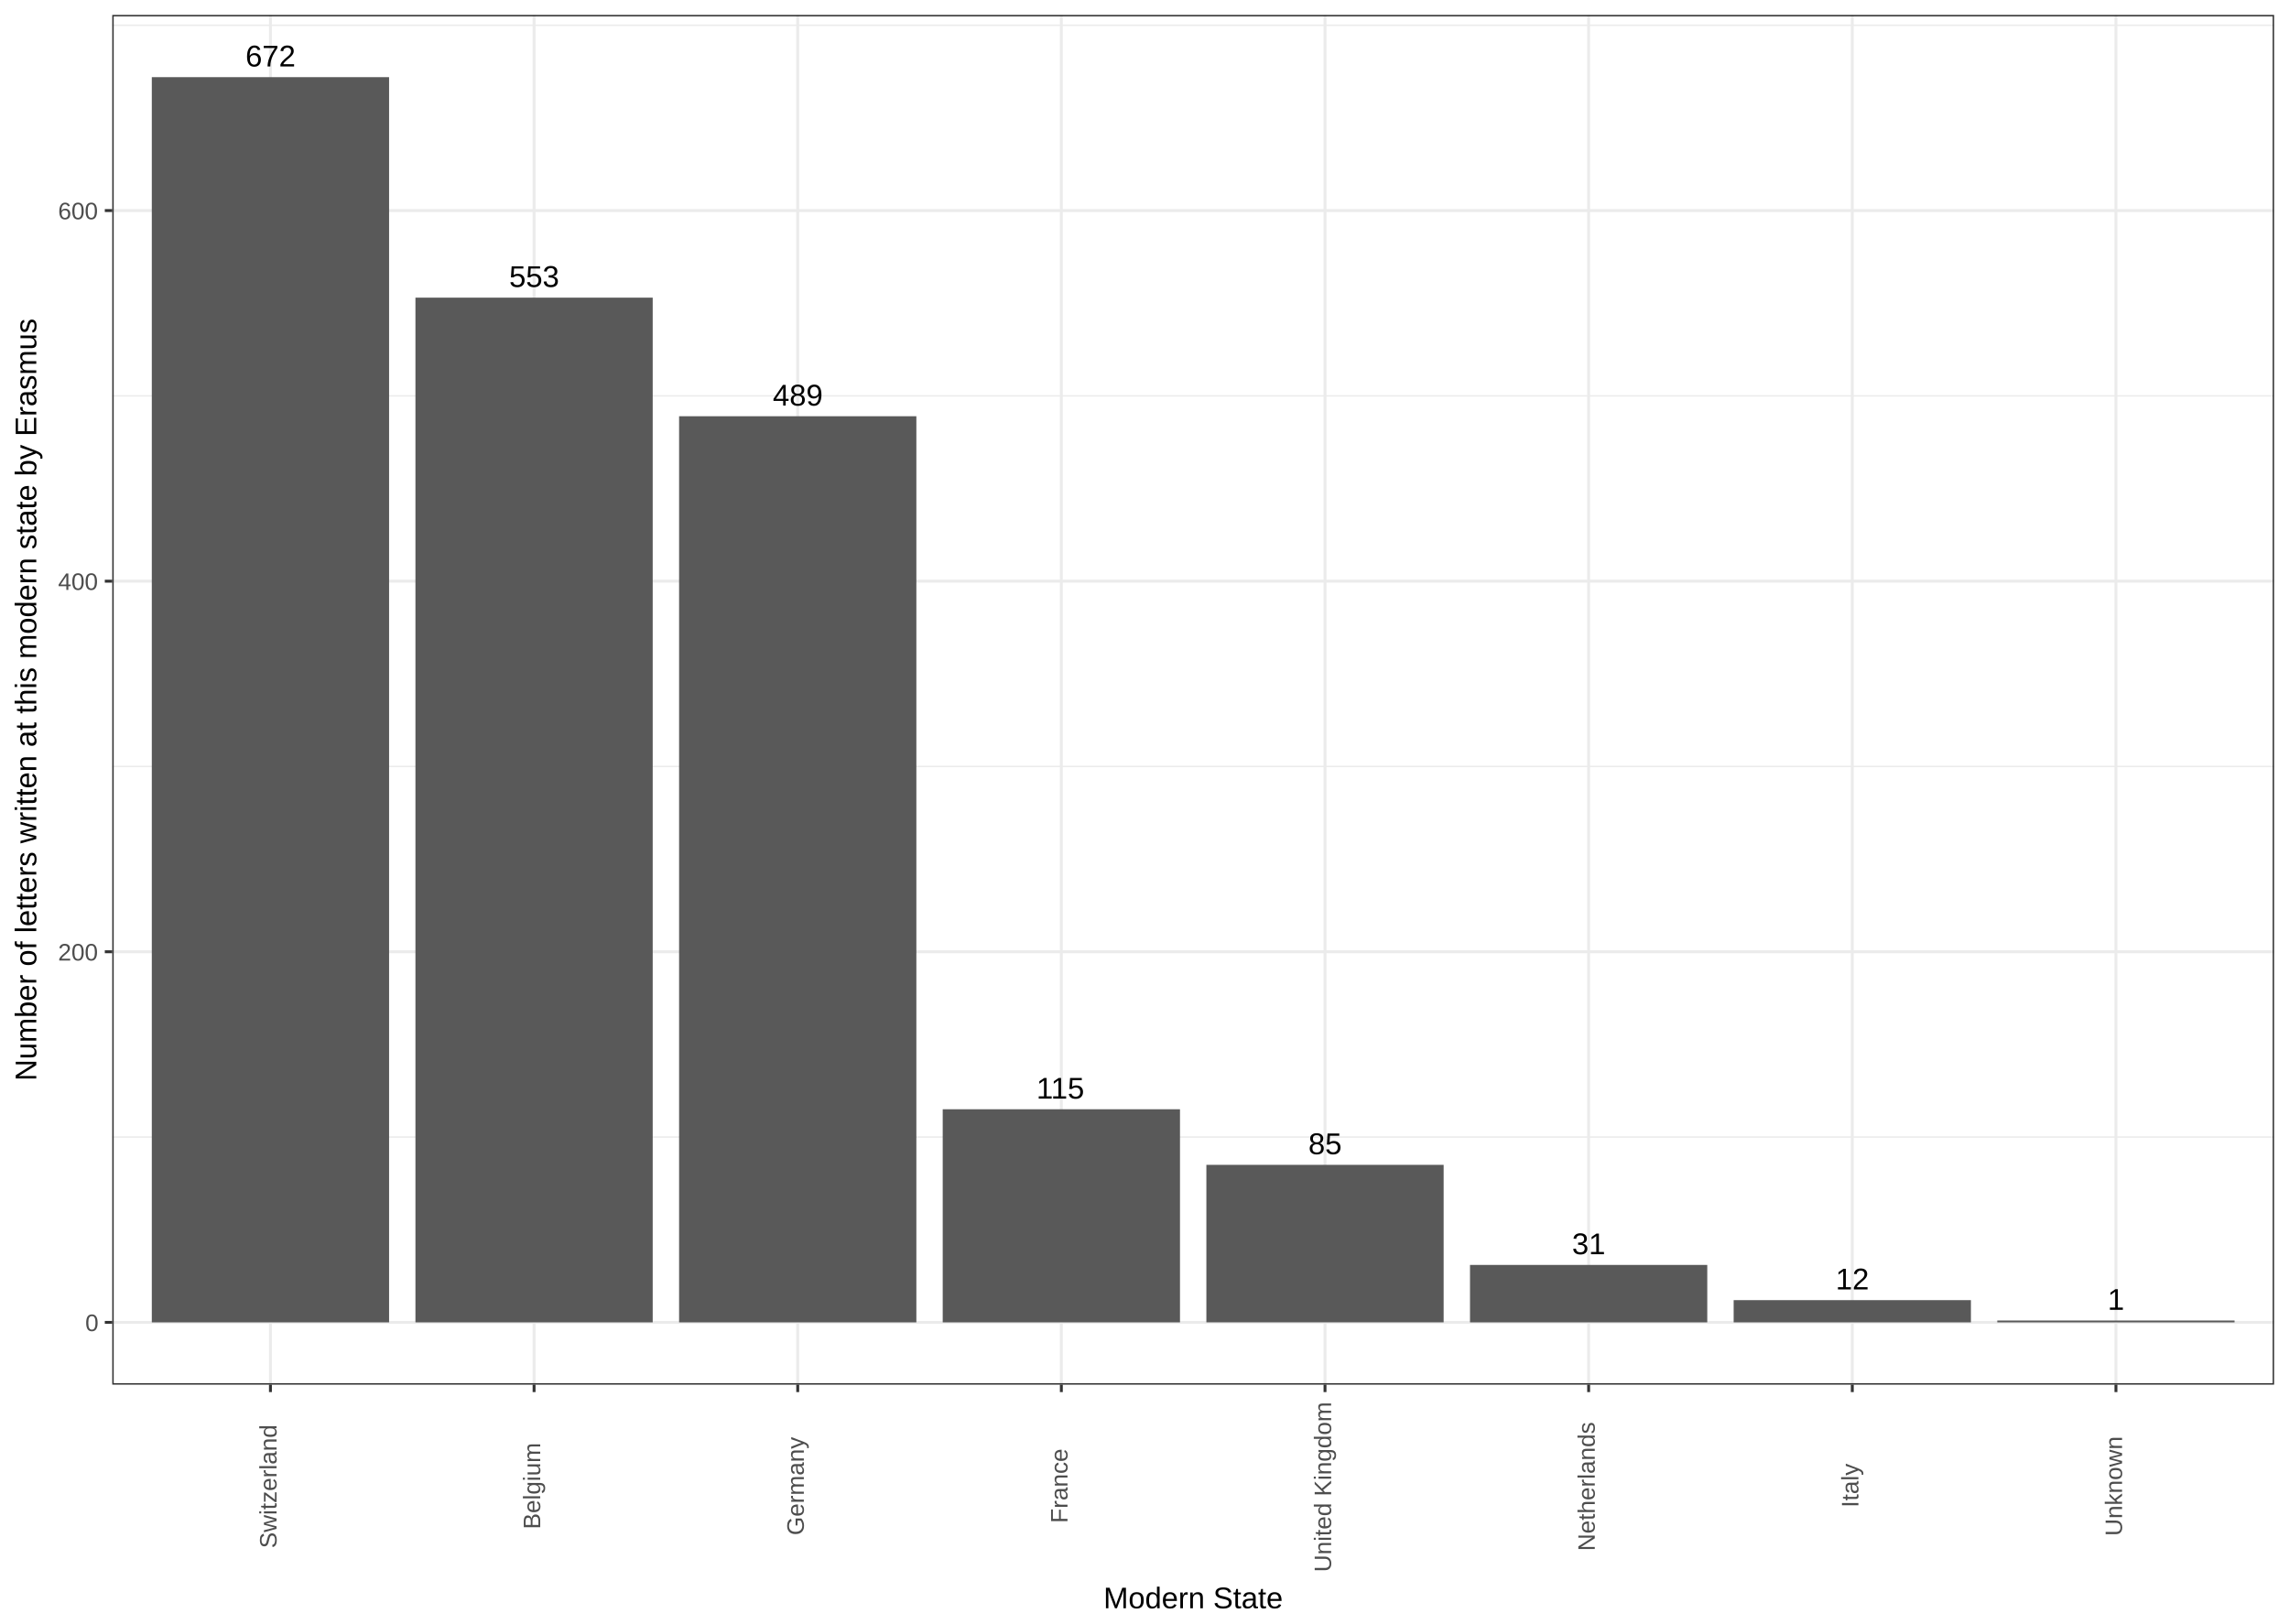
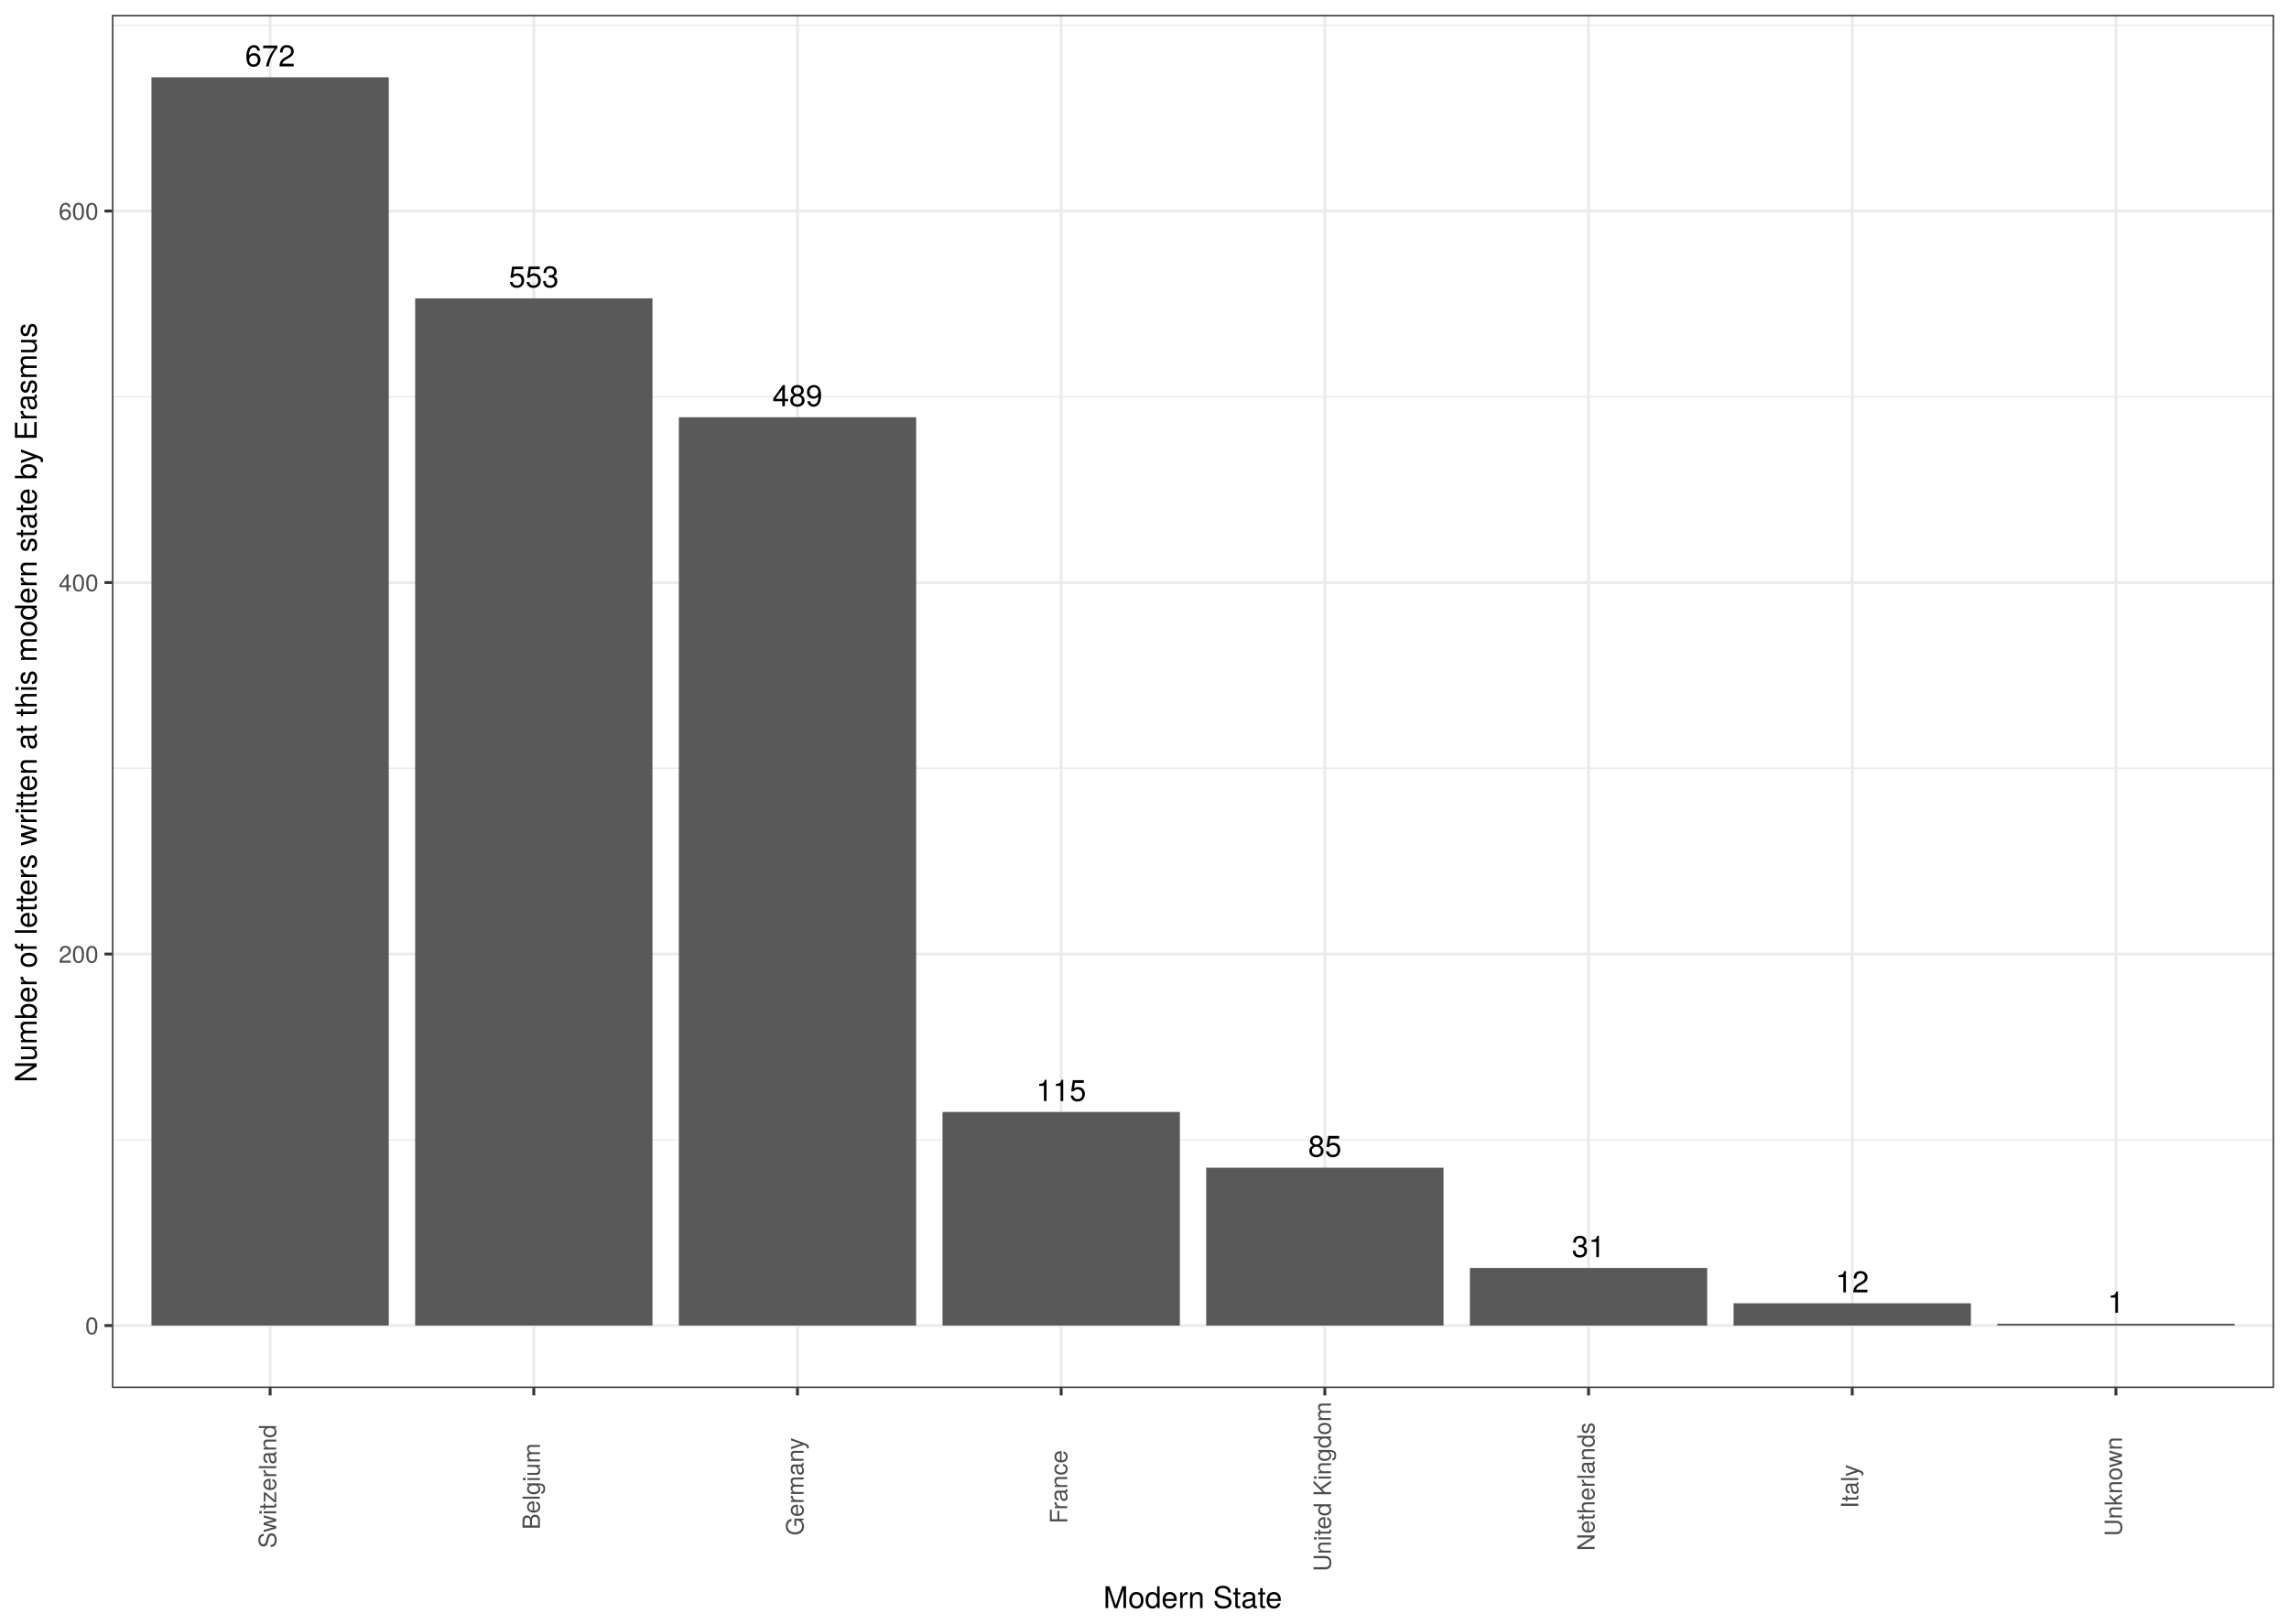
<svg xmlns="http://www.w3.org/2000/svg" viewBox="0 0 842.40 597.60">
  <defs>
    <style type="text/css">
    line, polyline, path, rect, circle {
      fill: none;
      stroke: #000000;
      stroke-linecap: round;
      stroke-linejoin: round;
      stroke-miterlimit: 10.00;
    }
  </style>
  </defs>
  <rect width="100%" height="100%" style="stroke: none; fill: #FFFFFF;" />
  <rect x="0.00" y="-0.00" width="842.40" height="597.60" style="stroke-width: 1.07; stroke: #FFFFFF; fill: #FFFFFF;" />
  <defs>
-     <clipPath id="cpNDEuMzEyOHw4MzYuOTIxfDUwOS42NTd8NS40Nzk0NQ==">
-       <rect x="41.31" y="5.48" width="795.61" height="504.18" />
+     <clipPath id="cpNDEuMTg4N3w4MzYuOTIxfDUxMC44OTR8NS40Nzk0NQ==">
+       <rect x="41.19" y="5.48" width="795.73" height="505.41" />
    </clipPath>
  </defs>
-   <rect x="41.31" y="5.48" width="795.61" height="504.18" style="stroke-width: 1.07; stroke: none; fill: #FFFFFF;" clip-path="url(#cpNDEuMzEyOHw4MzYuOTIxfDUwOS42NTd8NS40Nzk0NQ==)" />
-   <polyline points="41.31,418.53 836.92,418.53 " style="stroke-width: 0.53; stroke: #EBEBEB; stroke-linecap: butt;" clip-path="url(#cpNDEuMzEyOHw4MzYuOTIxfDUwOS42NTd8NS40Nzk0NQ==)" />
-   <polyline points="41.31,282.12 836.92,282.12 " style="stroke-width: 0.53; stroke: #EBEBEB; stroke-linecap: butt;" clip-path="url(#cpNDEuMzEyOHw4MzYuOTIxfDUwOS42NTd8NS40Nzk0NQ==)" />
-   <polyline points="41.31,145.71 836.92,145.71 " style="stroke-width: 0.53; stroke: #EBEBEB; stroke-linecap: butt;" clip-path="url(#cpNDEuMzEyOHw4MzYuOTIxfDUwOS42NTd8NS40Nzk0NQ==)" />
-   <polyline points="41.31,9.30 836.92,9.30 " style="stroke-width: 0.53; stroke: #EBEBEB; stroke-linecap: butt;" clip-path="url(#cpNDEuMzEyOHw4MzYuOTIxfDUwOS42NTd8NS40Nzk0NQ==)" />
-   <polyline points="41.31,486.74 836.92,486.74 " style="stroke-width: 1.07; stroke: #EBEBEB; stroke-linecap: butt;" clip-path="url(#cpNDEuMzEyOHw4MzYuOTIxfDUwOS42NTd8NS40Nzk0NQ==)" />
-   <polyline points="41.31,350.33 836.92,350.33 " style="stroke-width: 1.07; stroke: #EBEBEB; stroke-linecap: butt;" clip-path="url(#cpNDEuMzEyOHw4MzYuOTIxfDUwOS42NTd8NS40Nzk0NQ==)" />
-   <polyline points="41.31,213.92 836.92,213.92 " style="stroke-width: 1.07; stroke: #EBEBEB; stroke-linecap: butt;" clip-path="url(#cpNDEuMzEyOHw4MzYuOTIxfDUwOS42NTd8NS40Nzk0NQ==)" />
-   <polyline points="41.31,77.50 836.92,77.50 " style="stroke-width: 1.07; stroke: #EBEBEB; stroke-linecap: butt;" clip-path="url(#cpNDEuMzEyOHw4MzYuOTIxfDUwOS42NTd8NS40Nzk0NQ==)" />
-   <polyline points="99.53,509.66 99.53,5.48 " style="stroke-width: 1.07; stroke: #EBEBEB; stroke-linecap: butt;" clip-path="url(#cpNDEuMzEyOHw4MzYuOTIxfDUwOS42NTd8NS40Nzk0NQ==)" />
-   <polyline points="196.55,509.66 196.55,5.48 " style="stroke-width: 1.07; stroke: #EBEBEB; stroke-linecap: butt;" clip-path="url(#cpNDEuMzEyOHw4MzYuOTIxfDUwOS42NTd8NS40Nzk0NQ==)" />
-   <polyline points="293.58,509.66 293.58,5.48 " style="stroke-width: 1.07; stroke: #EBEBEB; stroke-linecap: butt;" clip-path="url(#cpNDEuMzEyOHw4MzYuOTIxfDUwOS42NTd8NS40Nzk0NQ==)" />
-   <polyline points="390.60,509.66 390.60,5.48 " style="stroke-width: 1.07; stroke: #EBEBEB; stroke-linecap: butt;" clip-path="url(#cpNDEuMzEyOHw4MzYuOTIxfDUwOS42NTd8NS40Nzk0NQ==)" />
-   <polyline points="487.63,509.66 487.63,5.48 " style="stroke-width: 1.07; stroke: #EBEBEB; stroke-linecap: butt;" clip-path="url(#cpNDEuMzEyOHw4MzYuOTIxfDUwOS42NTd8NS40Nzk0NQ==)" />
-   <polyline points="584.65,509.66 584.65,5.48 " style="stroke-width: 1.07; stroke: #EBEBEB; stroke-linecap: butt;" clip-path="url(#cpNDEuMzEyOHw4MzYuOTIxfDUwOS42NTd8NS40Nzk0NQ==)" />
-   <polyline points="681.68,509.66 681.68,5.48 " style="stroke-width: 1.07; stroke: #EBEBEB; stroke-linecap: butt;" clip-path="url(#cpNDEuMzEyOHw4MzYuOTIxfDUwOS42NTd8NS40Nzk0NQ==)" />
-   <polyline points="778.71,509.66 778.71,5.48 " style="stroke-width: 1.07; stroke: #EBEBEB; stroke-linecap: butt;" clip-path="url(#cpNDEuMzEyOHw4MzYuOTIxfDUwOS42NTd8NS40Nzk0NQ==)" />
-   <rect x="55.87" y="28.40" width="87.32" height="458.34" style="stroke-width: 1.07; stroke: none; stroke-linecap: butt; fill: #595959;" clip-path="url(#cpNDEuMzEyOHw4MzYuOTIxfDUwOS42NTd8NS40Nzk0NQ==)" />
-   <rect x="152.89" y="109.56" width="87.32" height="377.18" style="stroke-width: 1.07; stroke: none; stroke-linecap: butt; fill: #595959;" clip-path="url(#cpNDEuMzEyOHw4MzYuOTIxfDUwOS42NTd8NS40Nzk0NQ==)" />
-   <rect x="249.92" y="153.21" width="87.32" height="333.53" style="stroke-width: 1.07; stroke: none; stroke-linecap: butt; fill: #595959;" clip-path="url(#cpNDEuMzEyOHw4MzYuOTIxfDUwOS42NTd8NS40Nzk0NQ==)" />
-   <rect x="346.94" y="408.30" width="87.32" height="78.44" style="stroke-width: 1.07; stroke: none; stroke-linecap: butt; fill: #595959;" clip-path="url(#cpNDEuMzEyOHw4MzYuOTIxfDUwOS42NTd8NS40Nzk0NQ==)" />
-   <rect x="443.97" y="428.76" width="87.32" height="57.97" style="stroke-width: 1.07; stroke: none; stroke-linecap: butt; fill: #595959;" clip-path="url(#cpNDEuMzEyOHw4MzYuOTIxfDUwOS42NTd8NS40Nzk0NQ==)" />
-   <rect x="540.99" y="465.60" width="87.32" height="21.14" style="stroke-width: 1.07; stroke: none; stroke-linecap: butt; fill: #595959;" clip-path="url(#cpNDEuMzEyOHw4MzYuOTIxfDUwOS42NTd8NS40Nzk0NQ==)" />
-   <rect x="638.02" y="478.56" width="87.32" height="8.18" style="stroke-width: 1.07; stroke: none; stroke-linecap: butt; fill: #595959;" clip-path="url(#cpNDEuMzEyOHw4MzYuOTIxfDUwOS42NTd8NS40Nzk0NQ==)" />
-   <rect x="735.04" y="486.06" width="87.32" height="0.68" style="stroke-width: 1.07; stroke: none; stroke-linecap: butt; fill: #595959;" clip-path="url(#cpNDEuMzEyOHw4MzYuOTIxfDUwOS42NTd8NS40Nzk0NQ==)" />
-   <g clip-path="url(#cpNDEuMzEyOHw4MzYuOTIxfDUwOS42NTd8NS40Nzk0NQ==)">
-     <text x="90.35" y="24.46" style="font-size: 11.04px; font-family: Arial;" textLength="18.35px" lengthAdjust="spacingAndGlyphs">672</text>
+   <rect x="41.19" y="5.48" width="795.73" height="505.41" style="stroke-width: 1.07; stroke: none; fill: #FFFFFF;" clip-path="url(#cpNDEuMTg4N3w4MzYuOTIxfDUxMC44OTR8NS40Nzk0NQ==)" />
+   <polyline points="41.19,419.55 836.92,419.55 " style="stroke-width: 0.53; stroke: #EBEBEB; stroke-linecap: butt;" clip-path="url(#cpNDEuMTg4N3w4MzYuOTIxfDUxMC44OTR8NS40Nzk0NQ==)" />
+   <polyline points="41.19,282.80 836.92,282.80 " style="stroke-width: 0.53; stroke: #EBEBEB; stroke-linecap: butt;" clip-path="url(#cpNDEuMTg4N3w4MzYuOTIxfDUxMC44OTR8NS40Nzk0NQ==)" />
+   <polyline points="41.19,146.05 836.92,146.05 " style="stroke-width: 0.53; stroke: #EBEBEB; stroke-linecap: butt;" clip-path="url(#cpNDEuMTg4N3w4MzYuOTIxfDUxMC44OTR8NS40Nzk0NQ==)" />
+   <polyline points="41.19,9.31 836.92,9.31 " style="stroke-width: 0.53; stroke: #EBEBEB; stroke-linecap: butt;" clip-path="url(#cpNDEuMTg4N3w4MzYuOTIxfDUxMC44OTR8NS40Nzk0NQ==)" />
+   <polyline points="41.19,487.92 836.92,487.92 " style="stroke-width: 1.07; stroke: #EBEBEB; stroke-linecap: butt;" clip-path="url(#cpNDEuMTg4N3w4MzYuOTIxfDUxMC44OTR8NS40Nzk0NQ==)" />
+   <polyline points="41.19,351.17 836.92,351.17 " style="stroke-width: 1.07; stroke: #EBEBEB; stroke-linecap: butt;" clip-path="url(#cpNDEuMTg4N3w4MzYuOTIxfDUxMC44OTR8NS40Nzk0NQ==)" />
+   <polyline points="41.19,214.43 836.92,214.43 " style="stroke-width: 1.07; stroke: #EBEBEB; stroke-linecap: butt;" clip-path="url(#cpNDEuMTg4N3w4MzYuOTIxfDUxMC44OTR8NS40Nzk0NQ==)" />
+   <polyline points="41.19,77.68 836.92,77.68 " style="stroke-width: 1.07; stroke: #EBEBEB; stroke-linecap: butt;" clip-path="url(#cpNDEuMTg4N3w4MzYuOTIxfDUxMC44OTR8NS40Nzk0NQ==)" />
+   <polyline points="99.41,510.89 99.41,5.48 " style="stroke-width: 1.07; stroke: #EBEBEB; stroke-linecap: butt;" clip-path="url(#cpNDEuMTg4N3w4MzYuOTIxfDUxMC44OTR8NS40Nzk0NQ==)" />
+   <polyline points="196.45,510.89 196.45,5.48 " style="stroke-width: 1.07; stroke: #EBEBEB; stroke-linecap: butt;" clip-path="url(#cpNDEuMTg4N3w4MzYuOTIxfDUxMC44OTR8NS40Nzk0NQ==)" />
+   <polyline points="293.49,510.89 293.49,5.48 " style="stroke-width: 1.07; stroke: #EBEBEB; stroke-linecap: butt;" clip-path="url(#cpNDEuMTg4N3w4MzYuOTIxfDUxMC44OTR8NS40Nzk0NQ==)" />
+   <polyline points="390.53,510.89 390.53,5.48 " style="stroke-width: 1.07; stroke: #EBEBEB; stroke-linecap: butt;" clip-path="url(#cpNDEuMTg4N3w4MzYuOTIxfDUxMC44OTR8NS40Nzk0NQ==)" />
+   <polyline points="487.57,510.89 487.57,5.48 " style="stroke-width: 1.07; stroke: #EBEBEB; stroke-linecap: butt;" clip-path="url(#cpNDEuMTg4N3w4MzYuOTIxfDUxMC44OTR8NS40Nzk0NQ==)" />
+   <polyline points="584.62,510.89 584.62,5.48 " style="stroke-width: 1.07; stroke: #EBEBEB; stroke-linecap: butt;" clip-path="url(#cpNDEuMTg4N3w4MzYuOTIxfDUxMC44OTR8NS40Nzk0NQ==)" />
+   <polyline points="681.66,510.89 681.66,5.48 " style="stroke-width: 1.07; stroke: #EBEBEB; stroke-linecap: butt;" clip-path="url(#cpNDEuMTg4N3w4MzYuOTIxfDUxMC44OTR8NS40Nzk0NQ==)" />
+   <polyline points="778.70,510.89 778.70,5.48 " style="stroke-width: 1.07; stroke: #EBEBEB; stroke-linecap: butt;" clip-path="url(#cpNDEuMTg4N3w4MzYuOTIxfDUxMC44OTR8NS40Nzk0NQ==)" />
+   <rect x="55.74" y="28.45" width="87.34" height="459.47" style="stroke-width: 1.07; stroke: none; stroke-linecap: butt; fill: #595959;" clip-path="url(#cpNDEuMTg4N3w4MzYuOTIxfDUxMC44OTR8NS40Nzk0NQ==)" />
+   <rect x="152.79" y="109.82" width="87.34" height="378.10" style="stroke-width: 1.07; stroke: none; stroke-linecap: butt; fill: #595959;" clip-path="url(#cpNDEuMTg4N3w4MzYuOTIxfDUxMC44OTR8NS40Nzk0NQ==)" />
+   <rect x="249.83" y="153.58" width="87.34" height="334.34" style="stroke-width: 1.07; stroke: none; stroke-linecap: butt; fill: #595959;" clip-path="url(#cpNDEuMTg4N3w4MzYuOTIxfDUxMC44OTR8NS40Nzk0NQ==)" />
+   <rect x="346.87" y="409.29" width="87.34" height="78.63" style="stroke-width: 1.07; stroke: none; stroke-linecap: butt; fill: #595959;" clip-path="url(#cpNDEuMTg4N3w4MzYuOTIxfDUxMC44OTR8NS40Nzk0NQ==)" />
+   <rect x="443.91" y="429.80" width="87.34" height="58.12" style="stroke-width: 1.07; stroke: none; stroke-linecap: butt; fill: #595959;" clip-path="url(#cpNDEuMTg4N3w4MzYuOTIxfDUxMC44OTR8NS40Nzk0NQ==)" />
+   <rect x="540.95" y="466.72" width="87.34" height="21.20" style="stroke-width: 1.07; stroke: none; stroke-linecap: butt; fill: #595959;" clip-path="url(#cpNDEuMTg4N3w4MzYuOTIxfDUxMC44OTR8NS40Nzk0NQ==)" />
+   <rect x="637.99" y="479.72" width="87.34" height="8.20" style="stroke-width: 1.07; stroke: none; stroke-linecap: butt; fill: #595959;" clip-path="url(#cpNDEuMTg4N3w4MzYuOTIxfDUxMC44OTR8NS40Nzk0NQ==)" />
+   <rect x="735.03" y="487.24" width="87.34" height="0.68" style="stroke-width: 1.07; stroke: none; stroke-linecap: butt; fill: #595959;" clip-path="url(#cpNDEuMTg4N3w4MzYuOTIxfDUxMC44OTR8NS40Nzk0NQ==)" />
+   <g clip-path="url(#cpNDEuMTg4N3w4MzYuOTIxfDUxMC44OTR8NS40Nzk0NQ==)">
+     <text x="90.20" y="24.43" style="font-size: 11.04px; font-family: TeX Gyre Heros;" textLength="18.43px" lengthAdjust="spacingAndGlyphs">672</text>
  </g>
-   <g clip-path="url(#cpNDEuMzEyOHw4MzYuOTIxfDUwOS42NTd8NS40Nzk0NQ==)">
-     <text x="187.38" y="105.62" style="font-size: 11.04px; font-family: Arial;" textLength="18.35px" lengthAdjust="spacingAndGlyphs">553</text>
+   <g clip-path="url(#cpNDEuMTg4N3w4MzYuOTIxfDUxMC44OTR8NS40Nzk0NQ==)">
+     <text x="187.24" y="105.79" style="font-size: 11.04px; font-family: TeX Gyre Heros;" textLength="18.43px" lengthAdjust="spacingAndGlyphs">553</text>
  </g>
-   <g clip-path="url(#cpNDEuMzEyOHw4MzYuOTIxfDUwOS42NTd8NS40Nzk0NQ==)">
-     <text x="284.40" y="149.28" style="font-size: 11.04px; font-family: Arial;" textLength="18.35px" lengthAdjust="spacingAndGlyphs">489</text>
+   <g clip-path="url(#cpNDEuMTg4N3w4MzYuOTIxfDUxMC44OTR8NS40Nzk0NQ==)">
+     <text x="284.28" y="149.55" style="font-size: 11.04px; font-family: TeX Gyre Heros;" textLength="18.43px" lengthAdjust="spacingAndGlyphs">489</text>
  </g>
-   <g clip-path="url(#cpNDEuMzEyOHw4MzYuOTIxfDUwOS42NTd8NS40Nzk0NQ==)">
-     <text x="381.43" y="404.37" style="font-size: 11.04px; font-family: Arial;" textLength="18.35px" lengthAdjust="spacingAndGlyphs">115</text>
+   <g clip-path="url(#cpNDEuMTg4N3w4MzYuOTIxfDUxMC44OTR8NS40Nzk0NQ==)">
+     <text x="381.32" y="405.27" style="font-size: 11.04px; font-family: TeX Gyre Heros;" textLength="18.43px" lengthAdjust="spacingAndGlyphs">115</text>
  </g>
-   <g clip-path="url(#cpNDEuMzEyOHw4MzYuOTIxfDUwOS42NTd8NS40Nzk0NQ==)">
-     <text x="481.51" y="424.83" style="font-size: 11.04px; font-family: Arial;" textLength="12.24px" lengthAdjust="spacingAndGlyphs">85</text>
+   <g clip-path="url(#cpNDEuMTg4N3w4MzYuOTIxfDUxMC44OTR8NS40Nzk0NQ==)">
+     <text x="481.43" y="425.78" style="font-size: 11.04px; font-family: TeX Gyre Heros;" textLength="12.28px" lengthAdjust="spacingAndGlyphs">85</text>
  </g>
-   <g clip-path="url(#cpNDEuMzEyOHw4MzYuOTIxfDUwOS42NTd8NS40Nzk0NQ==)">
-     <text x="578.54" y="461.66" style="font-size: 11.04px; font-family: Arial;" textLength="12.24px" lengthAdjust="spacingAndGlyphs">31</text>
+   <g clip-path="url(#cpNDEuMTg4N3w4MzYuOTIxfDUxMC44OTR8NS40Nzk0NQ==)">
+     <text x="578.47" y="462.70" style="font-size: 11.04px; font-family: TeX Gyre Heros;" textLength="12.28px" lengthAdjust="spacingAndGlyphs">31</text>
  </g>
-   <g clip-path="url(#cpNDEuMzEyOHw4MzYuOTIxfDUwOS42NTd8NS40Nzk0NQ==)">
-     <text x="675.56" y="474.62" style="font-size: 11.04px; font-family: Arial;" textLength="12.24px" lengthAdjust="spacingAndGlyphs">12</text>
+   <g clip-path="url(#cpNDEuMTg4N3w4MzYuOTIxfDUxMC44OTR8NS40Nzk0NQ==)">
+     <text x="675.51" y="475.69" style="font-size: 11.04px; font-family: TeX Gyre Heros;" textLength="12.28px" lengthAdjust="spacingAndGlyphs">12</text>
  </g>
-   <g clip-path="url(#cpNDEuMzEyOHw4MzYuOTIxfDUwOS42NTd8NS40Nzk0NQ==)">
-     <text x="775.65" y="482.12" style="font-size: 11.04px; font-family: Arial;" textLength="6.12px" lengthAdjust="spacingAndGlyphs">1</text>
+   <g clip-path="url(#cpNDEuMTg4N3w4MzYuOTIxfDUxMC44OTR8NS40Nzk0NQ==)">
+     <text x="775.63" y="483.21" style="font-size: 11.04px; font-family: TeX Gyre Heros;" textLength="6.14px" lengthAdjust="spacingAndGlyphs">1</text>
  </g>
-   <rect x="41.31" y="5.48" width="795.61" height="504.18" style="stroke-width: 1.07; stroke: #333333;" clip-path="url(#cpNDEuMzEyOHw4MzYuOTIxfDUwOS42NTd8NS40Nzk0NQ==)" />
+   <rect x="41.19" y="5.48" width="795.73" height="505.41" style="stroke-width: 1.07; stroke: #333333;" clip-path="url(#cpNDEuMTg4N3w4MzYuOTIxfDUxMC44OTR8NS40Nzk0NQ==)" />
  <defs>
    <clipPath id="cpMHw4NDIuNHw1OTcuNnww">
      <rect x="0.00" y="0.00" width="842.40" height="597.60" />
    </clipPath>
  </defs>
  <g clip-path="url(#cpMHw4NDIuNHw1OTcuNnww)">
-     <text x="31.38" y="489.96" style="font-size: 8.80px; fill: #4D4D4D; font-family: Arial;" textLength="5.01px" lengthAdjust="spacingAndGlyphs">0</text>
+     <text x="31.37" y="491.12" style="font-size: 8.80px; fill: #4D4D4D; font-family: TeX Gyre Heros;" textLength="4.89px" lengthAdjust="spacingAndGlyphs">0</text>
  </g>
  <g clip-path="url(#cpMHw4NDIuNHw1OTcuNnww)">
-     <text x="21.37" y="353.55" style="font-size: 8.80px; fill: #4D4D4D; font-family: Arial;" textLength="15.02px" lengthAdjust="spacingAndGlyphs">200</text>
+     <text x="21.58" y="354.38" style="font-size: 8.80px; fill: #4D4D4D; font-family: TeX Gyre Heros;" textLength="14.67px" lengthAdjust="spacingAndGlyphs">200</text>
  </g>
  <g clip-path="url(#cpMHw4NDIuNHw1OTcuNnww)">
-     <text x="21.37" y="217.14" style="font-size: 8.80px; fill: #4D4D4D; font-family: Arial;" textLength="15.02px" lengthAdjust="spacingAndGlyphs">400</text>
+     <text x="21.58" y="217.63" style="font-size: 8.80px; fill: #4D4D4D; font-family: TeX Gyre Heros;" textLength="14.67px" lengthAdjust="spacingAndGlyphs">400</text>
  </g>
  <g clip-path="url(#cpMHw4NDIuNHw1OTcuNnww)">
-     <text x="21.37" y="80.72" style="font-size: 8.80px; fill: #4D4D4D; font-family: Arial;" textLength="15.02px" lengthAdjust="spacingAndGlyphs">600</text>
+     <text x="21.58" y="80.88" style="font-size: 8.80px; fill: #4D4D4D; font-family: TeX Gyre Heros;" textLength="14.67px" lengthAdjust="spacingAndGlyphs">600</text>
  </g>
-   <polyline points="38.57,486.74 41.31,486.74 " style="stroke-width: 1.07; stroke: #333333; stroke-linecap: butt;" clip-path="url(#cpMHw4NDIuNHw1OTcuNnww)" />
-   <polyline points="38.57,350.33 41.31,350.33 " style="stroke-width: 1.07; stroke: #333333; stroke-linecap: butt;" clip-path="url(#cpMHw4NDIuNHw1OTcuNnww)" />
-   <polyline points="38.57,213.92 41.31,213.92 " style="stroke-width: 1.07; stroke: #333333; stroke-linecap: butt;" clip-path="url(#cpMHw4NDIuNHw1OTcuNnww)" />
-   <polyline points="38.57,77.50 41.31,77.50 " style="stroke-width: 1.07; stroke: #333333; stroke-linecap: butt;" clip-path="url(#cpMHw4NDIuNHw1OTcuNnww)" />
-   <polyline points="99.53,512.40 99.53,509.66 " style="stroke-width: 1.07; stroke: #333333; stroke-linecap: butt;" clip-path="url(#cpMHw4NDIuNHw1OTcuNnww)" />
-   <polyline points="196.55,512.40 196.55,509.66 " style="stroke-width: 1.07; stroke: #333333; stroke-linecap: butt;" clip-path="url(#cpMHw4NDIuNHw1OTcuNnww)" />
-   <polyline points="293.58,512.40 293.58,509.66 " style="stroke-width: 1.07; stroke: #333333; stroke-linecap: butt;" clip-path="url(#cpMHw4NDIuNHw1OTcuNnww)" />
-   <polyline points="390.60,512.40 390.60,509.66 " style="stroke-width: 1.07; stroke: #333333; stroke-linecap: butt;" clip-path="url(#cpMHw4NDIuNHw1OTcuNnww)" />
-   <polyline points="487.63,512.40 487.63,509.66 " style="stroke-width: 1.07; stroke: #333333; stroke-linecap: butt;" clip-path="url(#cpMHw4NDIuNHw1OTcuNnww)" />
-   <polyline points="584.65,512.40 584.65,509.66 " style="stroke-width: 1.07; stroke: #333333; stroke-linecap: butt;" clip-path="url(#cpMHw4NDIuNHw1OTcuNnww)" />
-   <polyline points="681.68,512.40 681.68,509.66 " style="stroke-width: 1.07; stroke: #333333; stroke-linecap: butt;" clip-path="url(#cpMHw4NDIuNHw1OTcuNnww)" />
-   <polyline points="778.71,512.40 778.71,509.66 " style="stroke-width: 1.07; stroke: #333333; stroke-linecap: butt;" clip-path="url(#cpMHw4NDIuNHw1OTcuNnww)" />
+   <polyline points="38.45,487.92 41.19,487.92 " style="stroke-width: 1.07; stroke: #333333; stroke-linecap: butt;" clip-path="url(#cpMHw4NDIuNHw1OTcuNnww)" />
+   <polyline points="38.45,351.17 41.19,351.17 " style="stroke-width: 1.07; stroke: #333333; stroke-linecap: butt;" clip-path="url(#cpMHw4NDIuNHw1OTcuNnww)" />
+   <polyline points="38.45,214.43 41.19,214.43 " style="stroke-width: 1.07; stroke: #333333; stroke-linecap: butt;" clip-path="url(#cpMHw4NDIuNHw1OTcuNnww)" />
+   <polyline points="38.45,77.68 41.19,77.68 " style="stroke-width: 1.07; stroke: #333333; stroke-linecap: butt;" clip-path="url(#cpMHw4NDIuNHw1OTcuNnww)" />
+   <polyline points="99.41,513.63 99.41,510.89 " style="stroke-width: 1.07; stroke: #333333; stroke-linecap: butt;" clip-path="url(#cpMHw4NDIuNHw1OTcuNnww)" />
+   <polyline points="196.45,513.63 196.45,510.89 " style="stroke-width: 1.07; stroke: #333333; stroke-linecap: butt;" clip-path="url(#cpMHw4NDIuNHw1OTcuNnww)" />
+   <polyline points="293.49,513.63 293.49,510.89 " style="stroke-width: 1.07; stroke: #333333; stroke-linecap: butt;" clip-path="url(#cpMHw4NDIuNHw1OTcuNnww)" />
+   <polyline points="390.53,513.63 390.53,510.89 " style="stroke-width: 1.07; stroke: #333333; stroke-linecap: butt;" clip-path="url(#cpMHw4NDIuNHw1OTcuNnww)" />
+   <polyline points="487.57,513.63 487.57,510.89 " style="stroke-width: 1.07; stroke: #333333; stroke-linecap: butt;" clip-path="url(#cpMHw4NDIuNHw1OTcuNnww)" />
+   <polyline points="584.62,513.63 584.62,510.89 " style="stroke-width: 1.07; stroke: #333333; stroke-linecap: butt;" clip-path="url(#cpMHw4NDIuNHw1OTcuNnww)" />
+   <polyline points="681.66,513.63 681.66,510.89 " style="stroke-width: 1.07; stroke: #333333; stroke-linecap: butt;" clip-path="url(#cpMHw4NDIuNHw1OTcuNnww)" />
+   <polyline points="778.70,513.63 778.70,510.89 " style="stroke-width: 1.07; stroke: #333333; stroke-linecap: butt;" clip-path="url(#cpMHw4NDIuNHw1OTcuNnww)" />
  <g clip-path="url(#cpMHw4NDIuNHw1OTcuNnww)">
-     <text transform="translate(101.78,569.87) rotate(-90)" style="font-size: 8.80px; fill: #4D4D4D; font-family: Arial;" textLength="46.52px" lengthAdjust="spacingAndGlyphs">Switzerland</text>
+     <text transform="translate(101.66,569.85) rotate(-90)" style="font-size: 8.80px; fill: #4D4D4D; font-family: TeX Gyre Heros;" textLength="45.46px" lengthAdjust="spacingAndGlyphs">Switzerland</text>
  </g>
  <g clip-path="url(#cpMHw4NDIuNHw1OTcuNnww)">
-     <text transform="translate(198.81,562.86) rotate(-90)" style="font-size: 8.80px; fill: #4D4D4D; font-family: Arial;" textLength="32.52px" lengthAdjust="spacingAndGlyphs">Belgium</text>
+     <text transform="translate(198.70,563.00) rotate(-90)" style="font-size: 8.80px; fill: #4D4D4D; font-family: TeX Gyre Heros;" textLength="31.77px" lengthAdjust="spacingAndGlyphs">Belgium</text>
  </g>
  <g clip-path="url(#cpMHw4NDIuNHw1OTcuNnww)">
-     <text transform="translate(295.83,565.11) rotate(-90)" style="font-size: 8.80px; fill: #4D4D4D; font-family: Arial;" textLength="37.01px" lengthAdjust="spacingAndGlyphs">Germany</text>
+     <text transform="translate(295.74,565.20) rotate(-90)" style="font-size: 8.80px; fill: #4D4D4D; font-family: TeX Gyre Heros;" textLength="36.17px" lengthAdjust="spacingAndGlyphs">Germany</text>
  </g>
  <g clip-path="url(#cpMHw4NDIuNHw1OTcuNnww)">
-     <text transform="translate(392.86,560.61) rotate(-90)" style="font-size: 8.80px; fill: #4D4D4D; font-family: Arial;" textLength="28.01px" lengthAdjust="spacingAndGlyphs">France</text>
+     <text transform="translate(392.78,560.80) rotate(-90)" style="font-size: 8.80px; fill: #4D4D4D; font-family: TeX Gyre Heros;" textLength="27.38px" lengthAdjust="spacingAndGlyphs">France</text>
  </g>
  <g clip-path="url(#cpMHw4NDIuNHw1OTcuNnww)">
-     <text transform="translate(489.88,578.63) rotate(-90)" style="font-size: 8.80px; fill: #4D4D4D; font-family: Arial;" textLength="64.04px" lengthAdjust="spacingAndGlyphs">United Kingdom</text>
+     <text transform="translate(489.82,578.41) rotate(-90)" style="font-size: 8.80px; fill: #4D4D4D; font-family: TeX Gyre Heros;" textLength="62.58px" lengthAdjust="spacingAndGlyphs">United Kingdom</text>
  </g>
  <g clip-path="url(#cpMHw4NDIuNHw1OTcuNnww)">
-     <text transform="translate(586.91,570.87) rotate(-90)" style="font-size: 8.80px; fill: #4D4D4D; font-family: Arial;" textLength="48.53px" lengthAdjust="spacingAndGlyphs">Netherlands</text>
+     <text transform="translate(586.86,570.83) rotate(-90)" style="font-size: 8.80px; fill: #4D4D4D; font-family: TeX Gyre Heros;" textLength="47.42px" lengthAdjust="spacingAndGlyphs">Netherlands</text>
  </g>
  <g clip-path="url(#cpMHw4NDIuNHw1OTcuNnww)">
-     <text transform="translate(683.93,554.86) rotate(-90)" style="font-size: 8.80px; fill: #4D4D4D; font-family: Arial;" textLength="16.51px" lengthAdjust="spacingAndGlyphs">Italy</text>
+     <text transform="translate(683.90,555.18) rotate(-90)" style="font-size: 8.80px; fill: #4D4D4D; font-family: TeX Gyre Heros;" textLength="16.13px" lengthAdjust="spacingAndGlyphs">Italy</text>
  </g>
  <g clip-path="url(#cpMHw4NDIuNHw1OTcuNnww)">
-     <text transform="translate(780.96,565.37) rotate(-90)" style="font-size: 8.80px; fill: #4D4D4D; font-family: Arial;" textLength="37.52px" lengthAdjust="spacingAndGlyphs">Unknown</text>
+     <text transform="translate(780.94,565.45) rotate(-90)" style="font-size: 8.80px; fill: #4D4D4D; font-family: TeX Gyre Heros;" textLength="36.67px" lengthAdjust="spacingAndGlyphs">Unknown</text>
  </g>
  <g clip-path="url(#cpMHw4NDIuNHw1OTcuNnww)">
-     <text x="406.10" y="591.98" style="font-size: 11.00px; font-family: Arial;" textLength="66.04px" lengthAdjust="spacingAndGlyphs">Modern State</text>
+     <text x="406.04" y="591.90" style="font-size: 11.00px; font-family: TeX Gyre Heros;" textLength="66.03px" lengthAdjust="spacingAndGlyphs">Modern State</text>
  </g>
  <g clip-path="url(#cpMHw4NDIuNHw1OTcuNnww)">
-     <text transform="translate(13.35,397.87) rotate(-90)" style="font-size: 11.00px; font-family: Arial;" textLength="280.61px" lengthAdjust="spacingAndGlyphs">Number of letters written at this modern state by Erasmus</text>
+     <text transform="translate(13.50,398.49) rotate(-90)" style="font-size: 11.00px; font-family: TeX Gyre Heros;" textLength="280.60px" lengthAdjust="spacingAndGlyphs">Number of letters written at this modern state by Erasmus</text>
  </g>
</svg>
